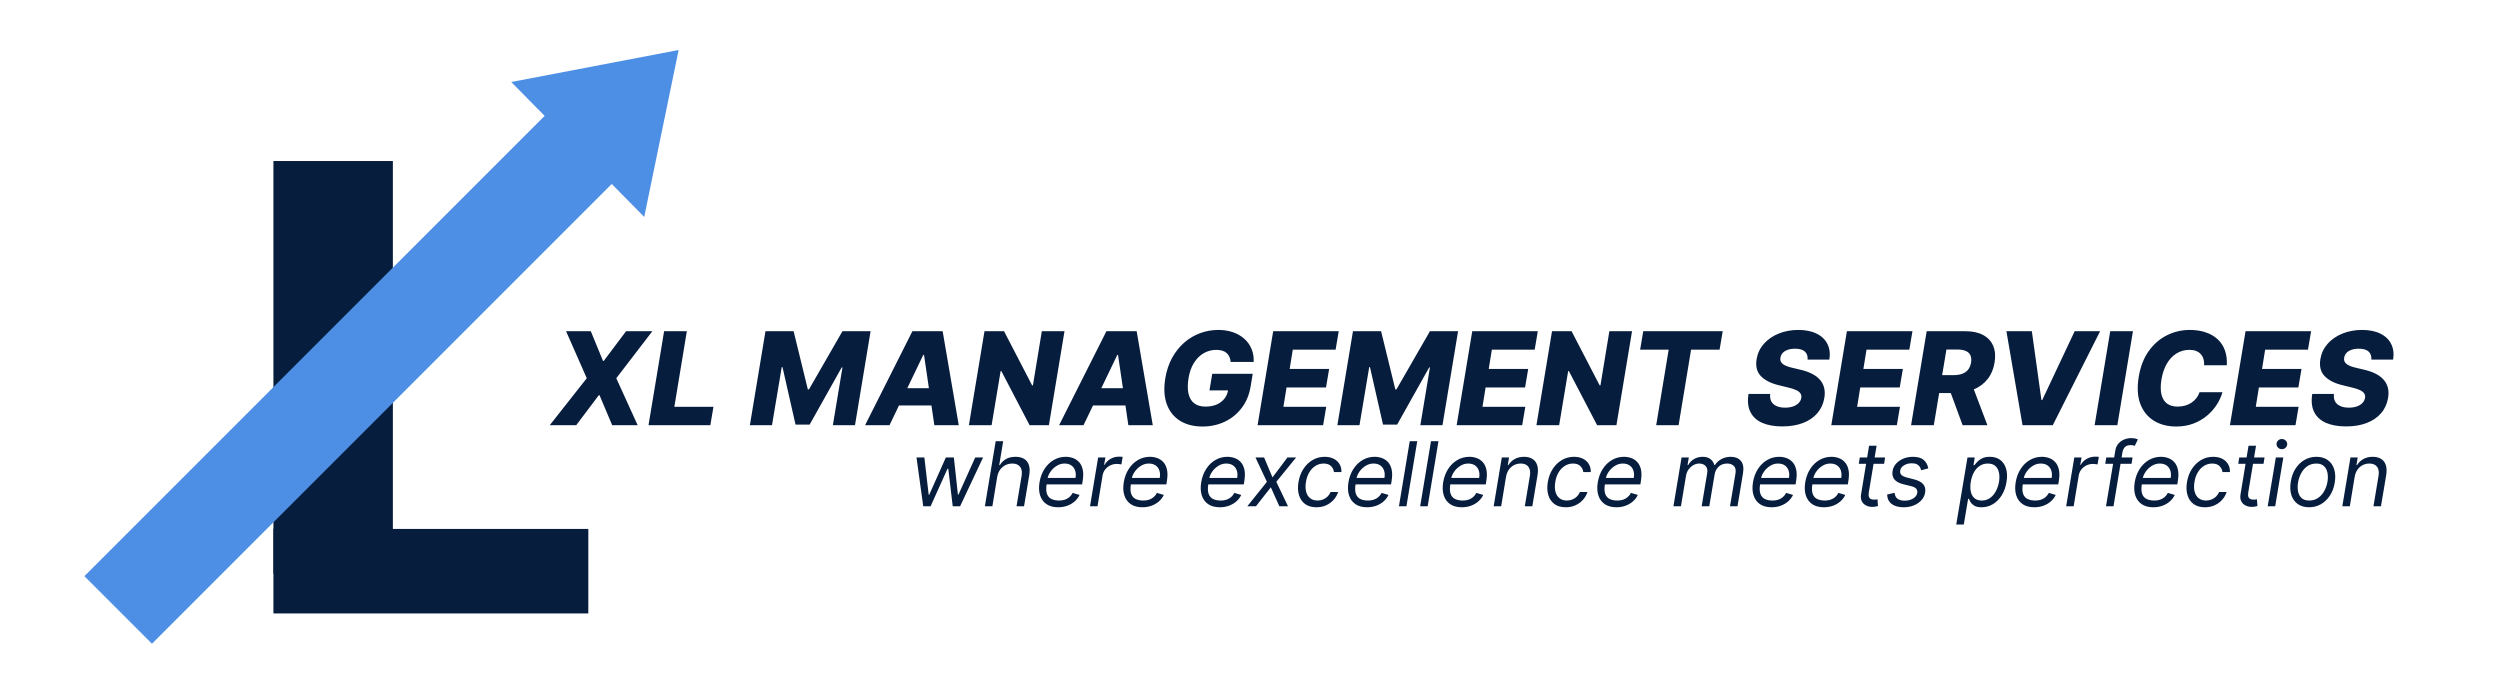
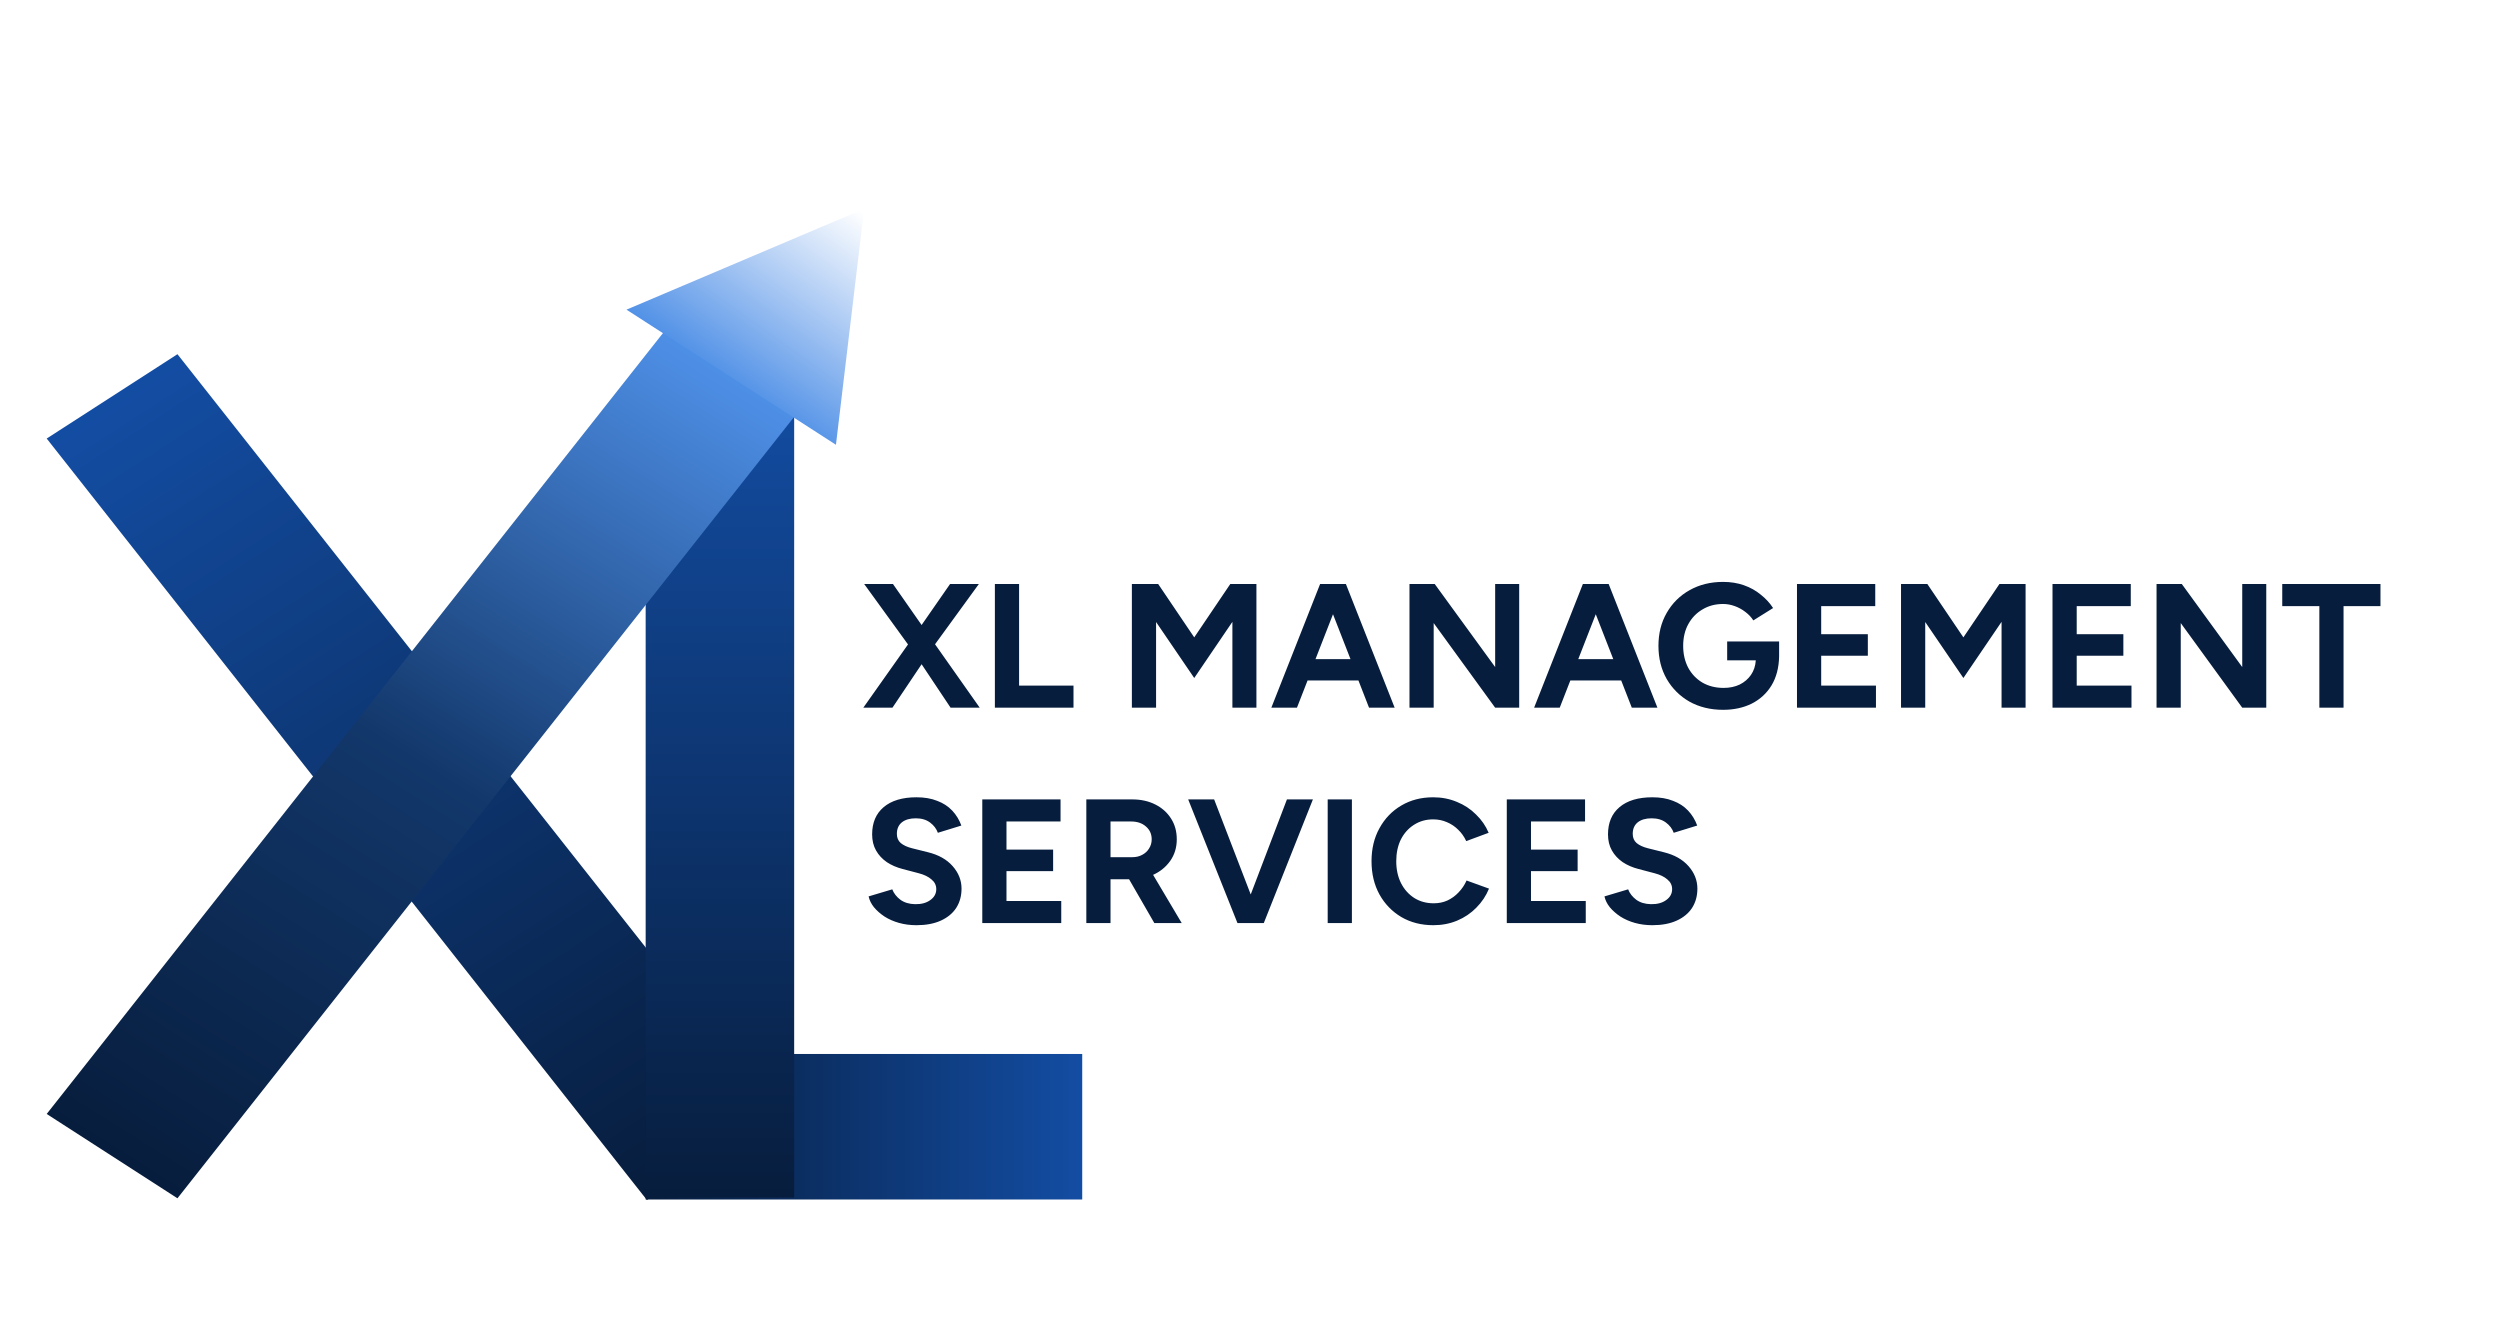
- <svg xmlns="http://www.w3.org/2000/svg" width="800" height="222" viewBox="0 0 800 222" fill="none" style="background: transparent;">
-   <rect x="87.496" y="183.573" width="132.045" height="38.221" transform="rotate(-90 87.4964 183.573)" fill="#071D3D" />
-   <rect x="188.26" y="196.301" width="100.764" height="27.045" transform="rotate(-180 188.26 196.301)" fill="#071D3D" />
-   <path d="M189.058 105.991L192.965 115.495H193.2L200.339 105.991H208.756L197.21 121.032L204.055 136.074H195.903L191.849 126.467H191.614L184.387 136.074H175.912L187.765 121.032L181.141 105.991H189.058ZM207.522 136.074L212.516 105.991H219.787L215.792 130.169H228.306L227.308 136.074H207.522ZM244.952 105.991H253.957L258.51 124.616H258.863L269.585 105.991H278.59L273.596 136.074H266.516L269.585 117.595H269.336L259.083 135.883H254.574L250.402 117.492H250.152L247.038 136.074H239.958L244.952 105.991ZM284.638 136.074H276.823L291.967 105.991H301.647L306.803 136.074H298.989L295.684 113.57H295.449L284.638 136.074ZM285.578 124.234H301.912L300.972 129.757H284.638L285.578 124.234ZM340.639 105.991L335.645 136.074H329.475L320.412 118.711H320.207L317.313 136.074H310.042L315.036 105.991H321.294L330.283 123.324H330.533L333.382 105.991H340.639ZM346.724 136.074H338.909L354.053 105.991H363.733L368.889 136.074H361.074L357.77 113.57H357.534L346.724 136.074ZM347.664 124.234H363.998L363.057 129.757H346.724L347.664 124.234ZM393.819 115.818C393.761 115.201 393.624 114.657 393.408 114.187C393.193 113.707 392.899 113.301 392.527 112.968C392.155 112.635 391.694 112.385 391.146 112.219C390.598 112.043 389.961 111.955 389.237 111.955C387.787 111.955 386.446 112.307 385.212 113.012C383.978 113.717 382.935 114.745 382.083 116.097C381.231 117.438 380.648 119.069 380.335 120.988C380.022 122.917 380.012 124.562 380.306 125.924C380.609 127.285 381.216 128.323 382.127 129.038C383.038 129.753 384.242 130.11 385.741 130.11C387.082 130.11 388.267 129.895 389.295 129.464C390.323 129.023 391.156 128.401 391.792 127.598C392.439 126.795 392.845 125.85 393.012 124.763L394.348 124.925H387.033L387.915 119.622H400.87L400.209 123.603C399.768 126.296 398.818 128.602 397.359 130.521C395.91 132.441 394.099 133.914 391.925 134.943C389.76 135.971 387.386 136.485 384.801 136.485C381.941 136.485 379.527 135.863 377.559 134.619C375.591 133.376 374.19 131.603 373.358 129.302C372.526 126.991 372.369 124.249 372.888 121.076C373.299 118.609 374.029 116.42 375.077 114.51C376.134 112.591 377.427 110.966 378.954 109.634C380.492 108.302 382.191 107.293 384.051 106.608C385.912 105.922 387.846 105.58 389.853 105.58C391.587 105.58 393.163 105.829 394.583 106.329C396.003 106.828 397.217 107.533 398.226 108.444C399.235 109.355 399.994 110.437 400.503 111.69C401.022 112.944 401.247 114.32 401.178 115.818H393.819ZM402.423 136.074L407.418 105.991H428.393L427.394 111.896H413.69L412.691 118.065H425.323L424.324 123.985H411.692L410.693 130.169H424.398L423.399 136.074H402.423ZM432.947 105.991H441.951L446.504 124.616H446.857L457.58 105.991H466.584L461.59 136.074H454.51L457.58 117.595H457.33L447.077 135.883H442.568L438.396 117.492H438.146L435.032 136.074H427.952L432.947 105.991ZM466.125 136.074L471.119 105.991H492.095L491.096 111.896H477.391L476.392 118.065H489.025L488.026 123.985H475.394L474.395 130.169H488.099L487.1 136.074H466.125ZM522.251 105.991L517.257 136.074H511.087L502.024 118.711H501.819L498.925 136.074H491.654L496.648 105.991H502.906L511.895 123.324H512.145L514.994 105.991H522.251ZM524.84 111.896L525.838 105.991H551.265L550.266 111.896H541.144L537.149 136.074H529.981L533.976 111.896H524.84ZM578.435 115.069C578.514 113.962 578.22 113.105 577.554 112.498C576.898 111.891 575.86 111.587 574.44 111.587C573.5 111.587 572.697 111.71 572.031 111.955C571.365 112.19 570.841 112.523 570.459 112.953C570.077 113.375 569.837 113.864 569.739 114.422C569.651 114.863 569.676 115.255 569.813 115.597C569.95 115.94 570.19 116.244 570.533 116.508C570.885 116.773 571.321 117.003 571.84 117.199C572.369 117.394 572.961 117.566 573.617 117.713L576.085 118.3C577.515 118.623 578.753 119.054 579.801 119.593C580.859 120.122 581.716 120.763 582.372 121.517C583.028 122.261 583.478 123.118 583.723 124.088C583.968 125.057 583.988 126.144 583.782 127.348C583.469 129.248 582.719 130.879 581.535 132.24C580.359 133.601 578.822 134.644 576.922 135.369C575.032 136.093 572.834 136.455 570.327 136.455C567.82 136.455 565.69 136.078 563.937 135.324C562.194 134.561 560.931 133.41 560.148 131.873C559.364 130.335 559.154 128.396 559.516 126.056H566.464C566.356 127.025 566.479 127.833 566.831 128.479C567.193 129.126 567.752 129.615 568.506 129.948C569.26 130.281 570.17 130.448 571.238 130.448C572.217 130.448 573.074 130.316 573.808 130.051C574.552 129.787 575.145 129.42 575.586 128.95C576.036 128.479 576.31 127.941 576.408 127.334C576.506 126.776 576.413 126.291 576.129 125.88C575.855 125.468 575.385 125.111 574.719 124.807C574.063 124.504 573.201 124.23 572.134 123.985L569.123 123.25C566.635 122.643 564.75 121.674 563.467 120.342C562.194 119.01 561.744 117.203 562.116 114.922C562.429 113.051 563.203 111.416 564.437 110.016C565.68 108.615 567.252 107.528 569.152 106.755C571.061 105.971 573.162 105.58 575.453 105.58C577.784 105.58 579.743 105.976 581.329 106.769C582.925 107.553 584.076 108.659 584.781 110.089C585.496 111.509 585.701 113.169 585.398 115.069H578.435ZM586.015 136.074L591.009 105.991H611.984L610.986 111.896H597.281L596.282 118.065H608.914L607.916 123.985H595.283L594.284 130.169H607.989L606.99 136.074H586.015ZM611.544 136.074L616.538 105.991H628.965C631.217 105.991 633.097 106.397 634.605 107.21C636.113 108.013 637.185 109.169 637.822 110.677C638.458 112.175 638.605 113.952 638.263 116.009C637.93 118.085 637.185 119.852 636.03 121.311C634.884 122.761 633.406 123.867 631.594 124.631C629.792 125.395 627.745 125.777 625.454 125.777H617.595L618.565 120.048H625.072C626.159 120.048 627.099 119.906 627.892 119.622C628.686 119.328 629.317 118.888 629.787 118.3C630.267 117.703 630.585 116.939 630.742 116.009C630.889 115.078 630.82 114.31 630.536 113.703C630.262 113.086 629.777 112.625 629.082 112.322C628.397 112.008 627.515 111.852 626.438 111.852H622.854L618.815 136.074H611.544ZM630.757 122.325L635.971 136.074H628.039L622.986 122.325H630.757ZM650.19 105.991L653.26 128.024H653.51L663.895 105.991H672.032L656.888 136.074H647.208L642.052 105.991H650.19ZM682.542 105.991L677.548 136.074H670.277L675.271 105.991H682.542ZM712.577 116.89H705.321C705.36 116.126 705.286 115.446 705.1 114.848C704.914 114.241 704.62 113.722 704.219 113.291C703.817 112.851 703.318 112.518 702.721 112.292C702.123 112.067 701.428 111.955 700.635 111.955C699.117 111.955 697.741 112.332 696.507 113.086C695.273 113.84 694.24 114.927 693.408 116.347C692.576 117.766 691.993 119.47 691.66 121.458C691.356 123.378 691.361 124.979 691.675 126.261C691.998 127.544 692.595 128.509 693.467 129.155C694.338 129.792 695.445 130.11 696.786 130.11C697.658 130.11 698.466 130.007 699.21 129.801C699.964 129.586 700.645 129.278 701.252 128.876C701.859 128.475 702.383 127.99 702.823 127.422C703.274 126.844 703.622 126.203 703.866 125.498H711.181C710.819 126.82 710.222 128.137 709.389 129.449C708.567 130.751 707.529 131.931 706.275 132.989C705.022 134.047 703.568 134.894 701.913 135.53C700.258 136.167 698.417 136.485 696.39 136.485C693.618 136.485 691.229 135.863 689.222 134.619C687.224 133.376 685.78 131.574 684.888 129.214C684.007 126.844 683.841 123.975 684.389 120.606C684.928 117.345 685.99 114.599 687.576 112.366C689.173 110.133 691.112 108.444 693.393 107.298C695.685 106.153 698.128 105.58 700.723 105.58C702.603 105.58 704.292 105.834 705.791 106.344C707.299 106.843 708.577 107.577 709.624 108.547C710.672 109.506 711.451 110.686 711.96 112.087C712.479 113.487 712.684 115.088 712.577 116.89ZM713.579 136.074L718.573 105.991H739.549L738.55 111.896H724.846L723.847 118.065H736.479L735.48 123.985H722.848L721.849 130.169H735.554L734.555 136.074H713.579ZM758.835 115.069C758.914 113.962 758.62 113.105 757.954 112.498C757.298 111.891 756.26 111.587 754.84 111.587C753.9 111.587 753.097 111.71 752.431 111.955C751.765 112.19 751.241 112.523 750.859 112.953C750.477 113.375 750.238 113.864 750.14 114.422C750.051 114.863 750.076 115.255 750.213 115.597C750.35 115.94 750.59 116.244 750.933 116.508C751.285 116.773 751.721 117.003 752.24 117.199C752.769 117.394 753.361 117.566 754.017 117.713L756.485 118.3C757.915 118.623 759.154 119.054 760.201 119.593C761.259 120.122 762.116 120.763 762.772 121.517C763.428 122.261 763.879 123.118 764.123 124.088C764.368 125.057 764.388 126.144 764.182 127.348C763.869 129.248 763.12 130.879 761.935 132.24C760.76 133.601 759.222 134.644 757.322 135.369C755.432 136.093 753.234 136.455 750.727 136.455C748.22 136.455 746.09 136.078 744.338 135.324C742.594 134.561 741.331 133.41 740.548 131.873C739.764 130.335 739.554 128.396 739.916 126.056H746.864C746.756 127.025 746.879 127.833 747.231 128.479C747.594 129.126 748.152 129.615 748.906 129.948C749.66 130.281 750.57 130.448 751.638 130.448C752.617 130.448 753.474 130.316 754.208 130.051C754.953 129.787 755.545 129.42 755.986 128.95C756.436 128.479 756.71 127.941 756.808 127.334C756.906 126.776 756.813 126.291 756.529 125.88C756.255 125.468 755.785 125.111 755.119 124.807C754.463 124.504 753.601 124.23 752.534 123.985L749.523 123.25C747.035 122.643 745.15 121.674 743.868 120.342C742.594 119.01 742.144 117.203 742.516 114.922C742.83 113.051 743.603 111.416 744.837 110.016C746.081 108.615 747.652 107.528 749.552 106.755C751.462 105.971 753.562 105.58 755.854 105.58C758.184 105.58 760.143 105.976 761.729 106.769C763.325 107.553 764.476 108.659 765.181 110.089C765.896 111.509 766.101 113.169 765.798 115.069H758.835Z" fill="#071D3D" />
-   <path d="M295.434 162L293.278 146.38H295.8L297.183 158.339H297.346L302.674 146.38H305.237L306.538 158.298H306.701L312.07 146.38H314.592L307.23 162H304.871L303.447 150H303.203L297.793 162H295.434ZM319.108 152.604L317.562 162H315.162L318.619 141.174H321.019L319.758 148.821H319.962C320.45 148.007 321.101 147.363 321.914 146.889C322.735 146.414 323.765 146.177 325.006 146.177C326.063 146.177 326.955 146.39 327.68 146.817C328.412 147.238 328.928 147.885 329.226 148.76C329.531 149.628 329.575 150.733 329.358 152.075L327.69 162H325.29L326.917 152.238C327.121 150.997 326.955 150.038 326.419 149.36C325.89 148.675 325.067 148.333 323.948 148.333C323.162 148.333 322.429 148.499 321.752 148.831C321.08 149.163 320.511 149.648 320.043 150.285C319.582 150.922 319.27 151.695 319.108 152.604ZM338.589 162.325C337.091 162.325 335.854 161.993 334.877 161.329C333.901 160.658 333.22 159.722 332.833 158.522C332.447 157.315 332.386 155.912 332.65 154.312C332.915 152.712 333.44 151.302 334.227 150.082C335.013 148.855 335.993 147.899 337.165 147.214C338.338 146.523 339.626 146.177 341.03 146.177C341.843 146.177 342.626 146.312 343.379 146.584C344.131 146.855 344.782 147.295 345.331 147.906C345.88 148.509 346.263 149.309 346.48 150.305C346.697 151.302 346.684 152.529 346.44 153.987L346.277 155.004H334.237L334.562 152.929H344.162C344.318 152.048 344.277 151.261 344.04 150.57C343.809 149.878 343.406 149.333 342.83 148.933C342.26 148.533 341.538 148.333 340.664 148.333C339.762 148.333 338.921 148.577 338.142 149.065C337.362 149.546 336.711 150.156 336.189 150.895C335.667 151.627 335.342 152.373 335.213 153.133L334.928 154.922C334.725 156.217 334.755 157.248 335.02 158.014C335.291 158.78 335.762 159.332 336.433 159.671C337.104 160.003 337.945 160.17 338.955 160.17C339.599 160.17 340.192 160.081 340.735 159.905C341.277 159.722 341.762 159.451 342.189 159.092C342.616 158.726 342.975 158.271 343.267 157.729L345.463 158.38C345.091 159.166 344.565 159.858 343.887 160.454C343.216 161.044 342.43 161.505 341.528 161.837C340.633 162.163 339.653 162.325 338.589 162.325ZM348.804 162L351.407 146.38H353.726L353.319 148.739H353.482C353.889 147.967 354.509 147.339 355.343 146.858C356.177 146.377 357.061 146.136 357.997 146.136C358.18 146.136 358.4 146.14 358.658 146.146C358.916 146.146 359.115 146.156 359.258 146.177L358.851 148.617C358.77 148.597 358.587 148.567 358.302 148.526C358.017 148.478 357.712 148.455 357.387 148.455C356.627 148.455 355.926 148.614 355.282 148.933C354.638 149.244 354.099 149.678 353.665 150.234C353.231 150.783 352.953 151.411 352.831 152.116L351.204 162H348.804ZM365.547 162.325C364.049 162.325 362.812 161.993 361.836 161.329C360.86 160.658 360.178 159.722 359.792 158.522C359.405 157.315 359.344 155.912 359.609 154.312C359.873 152.712 360.399 151.302 361.185 150.082C361.971 148.855 362.951 147.899 364.124 147.214C365.297 146.523 366.585 146.177 367.988 146.177C368.802 146.177 369.585 146.312 370.337 146.584C371.09 146.855 371.741 147.295 372.29 147.906C372.839 148.509 373.222 149.309 373.439 150.305C373.656 151.302 373.642 152.529 373.398 153.987L373.235 155.004H361.195L361.521 152.929H371.12C371.276 152.048 371.235 151.261 370.998 150.57C370.768 149.878 370.364 149.333 369.788 148.933C369.219 148.533 368.497 148.333 367.622 148.333C366.72 148.333 365.88 148.577 365.1 149.065C364.32 149.546 363.67 150.156 363.148 150.895C362.626 151.627 362.3 152.373 362.171 153.133L361.887 154.922C361.683 156.217 361.714 157.248 361.978 158.014C362.249 158.78 362.72 159.332 363.392 159.671C364.063 160.003 364.903 160.17 365.914 160.17C366.558 160.17 367.151 160.081 367.693 159.905C368.236 159.722 368.72 159.451 369.147 159.092C369.574 158.726 369.934 158.271 370.225 157.729L372.422 158.38C372.049 159.166 371.524 159.858 370.846 160.454C370.174 161.044 369.388 161.505 368.486 161.837C367.591 162.163 366.612 162.325 365.547 162.325ZM390.325 162.325C388.826 162.325 387.589 161.993 386.613 161.329C385.637 160.658 384.955 159.722 384.569 158.522C384.182 157.315 384.121 155.912 384.386 154.312C384.65 152.712 385.176 151.302 385.962 150.082C386.748 148.855 387.728 147.899 388.901 147.214C390.074 146.523 391.362 146.177 392.765 146.177C393.579 146.177 394.362 146.312 395.114 146.584C395.867 146.855 396.518 147.295 397.067 147.906C397.616 148.509 397.999 149.309 398.216 150.305C398.433 151.302 398.419 152.529 398.175 153.987L398.012 155.004H385.972L386.298 152.929H395.897C396.053 152.048 396.013 151.261 395.775 150.57C395.545 149.878 395.141 149.333 394.565 148.933C393.996 148.533 393.274 148.333 392.399 148.333C391.497 148.333 390.657 148.577 389.877 149.065C389.098 149.546 388.447 150.156 387.925 150.895C387.403 151.627 387.077 152.373 386.948 153.133L386.664 154.922C386.46 156.217 386.491 157.248 386.755 158.014C387.026 158.78 387.498 159.332 388.169 159.671C388.84 160.003 389.681 160.17 390.691 160.17C391.335 160.17 391.928 160.081 392.47 159.905C393.013 159.722 393.497 159.451 393.924 159.092C394.352 158.726 394.711 158.271 395.002 157.729L397.199 158.38C396.826 159.166 396.301 159.858 395.623 160.454C394.952 161.044 394.165 161.505 393.264 161.837C392.369 162.163 391.389 162.325 390.325 162.325ZM404.513 146.38L407.198 152.766L411.998 146.38H414.764L408.418 154.19L412.16 162H409.394L406.669 155.939L401.91 162H399.144L405.408 154.19L401.747 146.38H404.513ZM421.246 162.325C419.775 162.325 418.569 161.98 417.626 161.288C416.691 160.597 416.04 159.644 415.674 158.431C415.308 157.217 415.253 155.831 415.511 154.271C415.769 152.685 416.291 151.285 417.077 150.072C417.864 148.851 418.843 147.899 420.016 147.214C421.189 146.523 422.48 146.177 423.89 146.177C424.989 146.177 425.945 146.38 426.758 146.787C427.572 147.194 428.199 147.763 428.639 148.495C429.08 149.228 429.287 150.082 429.26 151.058H426.86C426.792 150.346 426.487 149.716 425.945 149.167C425.409 148.611 424.616 148.333 423.565 148.333C422.629 148.333 421.768 148.577 420.982 149.065C420.196 149.546 419.535 150.228 418.999 151.109C418.463 151.983 418.101 153.01 417.911 154.19C417.708 155.397 417.725 156.448 417.962 157.343C418.199 158.237 418.63 158.932 419.253 159.427C419.877 159.922 420.663 160.17 421.613 160.17C422.236 160.17 422.819 160.061 423.362 159.844C423.904 159.627 424.385 159.315 424.806 158.909C425.226 158.502 425.558 158.014 425.802 157.444H428.202C427.904 158.366 427.426 159.197 426.768 159.936C426.111 160.668 425.314 161.251 424.379 161.685C423.443 162.112 422.399 162.325 421.246 162.325ZM437.446 162.325C435.948 162.325 434.71 161.993 433.734 161.329C432.758 160.658 432.077 159.722 431.69 158.522C431.304 157.315 431.243 155.912 431.507 154.312C431.772 152.712 432.297 151.302 433.083 150.082C433.87 148.855 434.849 147.899 436.022 147.214C437.195 146.523 438.483 146.177 439.887 146.177C440.7 146.177 441.483 146.312 442.236 146.584C442.988 146.855 443.639 147.295 444.188 147.906C444.737 148.509 445.12 149.309 445.337 150.305C445.554 151.302 445.541 152.529 445.296 153.987L445.134 155.004H433.094L433.419 152.929H443.019C443.175 152.048 443.134 151.261 442.897 150.57C442.666 149.878 442.263 149.333 441.686 148.933C441.117 148.533 440.395 148.333 439.52 148.333C438.619 148.333 437.778 148.577 436.998 149.065C436.219 149.546 435.568 150.156 435.046 150.895C434.524 151.627 434.199 152.373 434.07 153.133L433.785 154.922C433.582 156.217 433.612 157.248 433.877 158.014C434.148 158.78 434.619 159.332 435.29 159.671C435.961 160.003 436.802 160.17 437.812 160.17C438.456 160.17 439.049 160.081 439.592 159.905C440.134 159.722 440.619 159.451 441.046 159.092C441.473 158.726 441.832 158.271 442.124 157.729L444.32 158.38C443.947 159.166 443.422 159.858 442.744 160.454C442.073 161.044 441.286 161.505 440.385 161.837C439.49 162.163 438.51 162.325 437.446 162.325ZM453.518 141.174L450.061 162H447.661L451.118 141.174H453.518ZM460.314 141.174L456.856 162H454.456L457.914 141.174H460.314ZM467.76 162.325C466.262 162.325 465.025 161.993 464.048 161.329C463.072 160.658 462.391 159.722 462.004 158.522C461.618 157.315 461.557 155.912 461.821 154.312C462.086 152.712 462.611 151.302 463.398 150.082C464.184 148.855 465.164 147.899 466.336 147.214C467.509 146.523 468.797 146.177 470.201 146.177C471.014 146.177 471.797 146.312 472.55 146.584C473.302 146.855 473.953 147.295 474.502 147.906C475.051 148.509 475.434 149.309 475.651 150.305C475.868 151.302 475.855 152.529 475.611 153.987L475.448 155.004H463.408L463.733 152.929H473.333C473.489 152.048 473.448 151.261 473.211 150.57C472.98 149.878 472.577 149.333 472.001 148.933C471.431 148.533 470.709 148.333 469.835 148.333C468.933 148.333 468.092 148.577 467.313 149.065C466.533 149.546 465.882 150.156 465.36 150.895C464.838 151.627 464.513 152.373 464.384 153.133L464.099 154.922C463.896 156.217 463.926 157.248 464.191 158.014C464.462 158.78 464.933 159.332 465.604 159.671C466.275 160.003 467.116 160.17 468.126 160.17C468.77 160.17 469.363 160.081 469.906 159.905C470.448 159.722 470.933 159.451 471.36 159.092C471.787 158.726 472.146 158.271 472.438 157.729L474.634 158.38C474.262 159.166 473.736 159.858 473.058 160.454C472.387 161.044 471.601 161.505 470.699 161.837C469.804 162.163 468.825 162.325 467.76 162.325ZM481.921 152.604L480.375 162H477.975L480.578 146.38H482.897L482.49 148.821H482.694C483.182 148.028 483.843 147.39 484.677 146.909C485.51 146.421 486.517 146.177 487.697 146.177C488.741 146.177 489.622 146.394 490.341 146.828C491.066 147.255 491.578 147.906 491.876 148.78C492.181 149.648 492.225 150.746 492.008 152.075L490.341 162H487.941L489.568 152.238C489.771 151.017 489.612 150.061 489.09 149.37C488.575 148.678 487.758 148.333 486.639 148.333C485.866 148.333 485.151 148.499 484.493 148.831C483.843 149.163 483.29 149.648 482.836 150.285C482.388 150.922 482.083 151.695 481.921 152.604ZM501.031 162.325C499.56 162.325 498.353 161.98 497.411 161.288C496.475 160.597 495.824 159.644 495.458 158.431C495.092 157.217 495.038 155.831 495.296 154.271C495.553 152.685 496.075 151.285 496.862 150.072C497.648 148.851 498.628 147.899 499.801 147.214C500.973 146.523 502.265 146.177 503.675 146.177C504.773 146.177 505.729 146.38 506.543 146.787C507.356 147.194 507.983 147.763 508.424 148.495C508.865 149.228 509.071 150.082 509.044 151.058H506.644C506.577 150.346 506.272 149.716 505.729 149.167C505.194 148.611 504.4 148.333 503.35 148.333C502.414 148.333 501.553 148.577 500.767 149.065C499.98 149.546 499.319 150.228 498.784 151.109C498.248 151.983 497.885 153.01 497.696 154.19C497.492 155.397 497.509 156.448 497.746 157.343C497.984 158.237 498.414 158.932 499.038 159.427C499.662 159.922 500.448 160.17 501.397 160.17C502.021 160.17 502.604 160.061 503.146 159.844C503.689 159.627 504.17 159.315 504.59 158.909C505.011 158.502 505.343 158.014 505.587 157.444H507.987C507.688 158.366 507.211 159.197 506.553 159.936C505.895 160.668 505.099 161.251 504.163 161.685C503.228 162.112 502.184 162.325 501.031 162.325ZM517.231 162.325C515.732 162.325 514.495 161.993 513.519 161.329C512.543 160.658 511.861 159.722 511.475 158.522C511.088 157.315 511.027 155.912 511.292 154.312C511.556 152.712 512.082 151.302 512.868 150.082C513.654 148.855 514.634 147.899 515.807 147.214C516.98 146.523 518.268 146.177 519.671 146.177C520.485 146.177 521.268 146.312 522.02 146.584C522.773 146.855 523.424 147.295 523.973 147.906C524.522 148.509 524.905 149.309 525.122 150.305C525.339 151.302 525.325 152.529 525.081 153.987L524.918 155.004H512.878L513.204 152.929H522.803C522.959 152.048 522.918 151.261 522.681 150.57C522.451 149.878 522.047 149.333 521.471 148.933C520.902 148.533 520.18 148.333 519.305 148.333C518.403 148.333 517.563 148.577 516.783 149.065C516.003 149.546 515.353 150.156 514.831 150.895C514.309 151.627 513.983 152.373 513.854 153.133L513.57 154.922C513.366 156.217 513.397 157.248 513.661 158.014C513.932 158.78 514.403 159.332 515.075 159.671C515.746 160.003 516.586 160.17 517.597 160.17C518.241 160.17 518.834 160.081 519.376 159.905C519.919 159.722 520.403 159.451 520.83 159.092C521.257 158.726 521.617 158.271 521.908 157.729L524.105 158.38C523.732 159.166 523.207 159.858 522.529 160.454C521.857 161.044 521.071 161.505 520.169 161.837C519.275 162.163 518.295 162.325 517.231 162.325ZM535.499 162L538.103 146.38H540.421L540.014 148.821H540.218C540.686 147.987 541.32 147.339 542.119 146.878C542.926 146.411 543.838 146.177 544.855 146.177C545.872 146.177 546.689 146.411 547.306 146.878C547.923 147.339 548.353 147.987 548.597 148.821H548.76C549.289 148.007 549.994 147.363 550.875 146.889C551.763 146.414 552.767 146.177 553.885 146.177C555.268 146.177 556.333 146.614 557.078 147.489C557.831 148.363 558.055 149.716 557.749 151.546L556 162H553.6L555.35 151.546C555.533 150.387 555.35 149.563 554.8 149.075C554.258 148.58 553.56 148.333 552.706 148.333C551.607 148.333 550.702 148.661 549.99 149.319C549.279 149.977 548.841 150.814 548.679 151.831L546.97 162H544.53L546.319 151.302C546.462 150.407 546.292 149.689 545.811 149.146C545.33 148.604 544.631 148.333 543.716 148.333C543.092 148.333 542.482 148.502 541.886 148.841C541.289 149.173 540.777 149.634 540.35 150.224C539.923 150.807 539.648 151.478 539.526 152.238L537.899 162H535.499ZM566.897 162.325C565.398 162.325 564.161 161.993 563.185 161.329C562.209 160.658 561.527 159.722 561.141 158.522C560.754 157.315 560.693 155.912 560.958 154.312C561.222 152.712 561.748 151.302 562.534 150.082C563.32 148.855 564.3 147.899 565.473 147.214C566.646 146.523 567.934 146.177 569.337 146.177C570.151 146.177 570.934 146.312 571.686 146.584C572.439 146.855 573.09 147.295 573.639 147.906C574.188 148.509 574.571 149.309 574.788 150.305C575.005 151.302 574.991 152.529 574.747 153.987L574.585 155.004H562.544L562.87 152.929H572.469C572.625 152.048 572.585 151.261 572.347 150.57C572.117 149.878 571.713 149.333 571.137 148.933C570.568 148.533 569.846 148.333 568.971 148.333C568.069 148.333 567.229 148.577 566.449 149.065C565.67 149.546 565.019 150.156 564.497 150.895C563.975 151.627 563.649 152.373 563.52 153.133L563.236 154.922C563.032 156.217 563.063 157.248 563.327 158.014C563.598 158.78 564.07 159.332 564.741 159.671C565.412 160.003 566.253 160.17 567.263 160.17C567.907 160.17 568.5 160.081 569.042 159.905C569.585 159.722 570.069 159.451 570.497 159.092C570.924 158.726 571.283 158.271 571.574 157.729L573.771 158.38C573.398 159.166 572.873 159.858 572.195 160.454C571.524 161.044 570.737 161.505 569.836 161.837C568.941 162.163 567.961 162.325 566.897 162.325ZM583.62 162.325C582.122 162.325 580.884 161.993 579.908 161.329C578.932 160.658 578.25 159.722 577.864 158.522C577.478 157.315 577.417 155.912 577.681 154.312C577.945 152.712 578.471 151.302 579.257 150.082C580.044 148.855 581.023 147.899 582.196 147.214C583.369 146.523 584.657 146.177 586.06 146.177C586.874 146.177 587.657 146.312 588.409 146.584C589.162 146.855 589.813 147.295 590.362 147.906C590.911 148.509 591.294 149.309 591.511 150.305C591.728 151.302 591.714 152.529 591.47 153.987L591.308 155.004H579.267L579.593 152.929H589.192C589.348 152.048 589.308 151.261 589.07 150.57C588.84 149.878 588.437 149.333 587.86 148.933C587.291 148.533 586.569 148.333 585.694 148.333C584.793 148.333 583.952 148.577 583.172 149.065C582.393 149.546 581.742 150.156 581.22 150.895C580.698 151.627 580.372 152.373 580.244 153.133L579.959 154.922C579.756 156.217 579.786 157.248 580.05 158.014C580.322 158.78 580.793 159.332 581.464 159.671C582.135 160.003 582.976 160.17 583.986 160.17C584.63 160.17 585.223 160.081 585.765 159.905C586.308 159.722 586.793 159.451 587.22 159.092C587.647 158.726 588.006 158.271 588.298 157.729L590.494 158.38C590.121 159.166 589.596 159.858 588.918 160.454C588.247 161.044 587.46 161.505 586.559 161.837C585.664 162.163 584.684 162.325 583.62 162.325ZM603.231 146.38L602.906 148.414H594.811L595.136 146.38H603.231ZM598.106 142.638H600.506L598.024 157.526C597.916 158.204 597.933 158.712 598.075 159.051C598.224 159.383 598.448 159.607 598.746 159.722C599.051 159.831 599.38 159.885 599.733 159.885C599.997 159.885 600.214 159.871 600.384 159.844C600.553 159.81 600.689 159.783 600.79 159.763L600.953 161.919C600.77 161.98 600.523 162.041 600.211 162.102C599.906 162.169 599.529 162.203 599.082 162.203C598.404 162.203 597.767 162.058 597.17 161.766C596.574 161.475 596.116 161.031 595.797 160.434C595.479 159.837 595.394 159.085 595.543 158.176L598.106 142.638ZM617.056 149.878L614.778 150.489C614.697 150.122 614.554 149.77 614.351 149.431C614.154 149.085 613.849 148.804 613.436 148.587C613.029 148.363 612.473 148.251 611.768 148.251C610.812 148.251 609.982 148.472 609.277 148.912C608.571 149.346 608.168 149.899 608.066 150.57C607.965 151.16 608.1 151.631 608.473 151.983C608.846 152.336 609.47 152.624 610.344 152.848L612.582 153.417C613.924 153.763 614.88 154.282 615.449 154.973C616.025 155.658 616.222 156.549 616.039 157.648C615.89 158.542 615.5 159.342 614.87 160.048C614.239 160.753 613.432 161.308 612.449 161.715C611.466 162.122 610.371 162.325 609.165 162.325C607.558 162.325 606.29 161.98 605.361 161.288C604.433 160.59 603.938 159.58 603.877 158.258L606.277 157.688C606.338 158.522 606.636 159.153 607.172 159.58C607.714 160 608.473 160.21 609.449 160.21C610.568 160.21 611.5 159.973 612.246 159.498C612.992 159.017 613.415 158.441 613.517 157.77C613.619 157.221 613.51 156.763 613.192 156.397C612.88 156.031 612.337 155.756 611.565 155.573L609.083 154.963C607.7 154.617 606.731 154.088 606.175 153.377C605.626 152.665 605.443 151.77 605.626 150.692C605.775 149.811 606.155 149.031 606.765 148.353C607.382 147.675 608.155 147.143 609.083 146.756C610.019 146.37 611.036 146.177 612.134 146.177C613.68 146.177 614.836 146.516 615.602 147.194C616.368 147.865 616.853 148.76 617.056 149.878ZM625.997 167.857L629.597 146.38H631.916L631.509 148.861H631.794C632.011 148.59 632.309 148.245 632.688 147.824C633.075 147.397 633.594 147.017 634.244 146.685C634.902 146.346 635.739 146.177 636.756 146.177C638.071 146.177 639.173 146.506 640.061 147.163C640.949 147.821 641.576 148.753 641.942 149.96C642.308 151.166 642.356 152.59 642.085 154.231C641.814 155.885 641.295 157.319 640.529 158.532C639.763 159.739 638.827 160.675 637.722 161.339C636.617 161.997 635.414 162.325 634.112 162.325C633.109 162.325 632.333 162.159 631.783 161.827C631.234 161.488 630.834 161.105 630.583 160.678C630.333 160.244 630.139 159.885 630.004 159.6H629.8L628.417 167.857H625.997ZM630.655 154.19C630.465 155.37 630.465 156.41 630.655 157.312C630.851 158.207 631.241 158.909 631.824 159.417C632.414 159.919 633.19 160.17 634.153 160.17C635.156 160.17 636.034 159.905 636.787 159.376C637.546 158.841 638.17 158.122 638.658 157.22C639.153 156.312 639.495 155.302 639.685 154.19C639.861 153.092 639.854 152.102 639.665 151.221C639.475 150.333 639.088 149.631 638.505 149.116C637.922 148.594 637.122 148.333 636.105 148.333C635.129 148.333 634.265 148.58 633.512 149.075C632.766 149.563 632.15 150.248 631.661 151.129C631.18 152.004 630.844 153.024 630.655 154.19ZM650.96 162.325C649.462 162.325 648.224 161.993 647.248 161.329C646.272 160.658 645.591 159.722 645.204 158.522C644.818 157.315 644.757 155.912 645.021 154.312C645.286 152.712 645.811 151.302 646.597 150.082C647.384 148.855 648.363 147.899 649.536 147.214C650.709 146.523 651.997 146.177 653.4 146.177C654.214 146.177 654.997 146.312 655.75 146.584C656.502 146.855 657.153 147.295 657.702 147.906C658.251 148.509 658.634 149.309 658.851 150.305C659.068 151.302 659.055 152.529 658.81 153.987L658.648 155.004H646.608L646.933 152.929H656.533C656.689 152.048 656.648 151.261 656.411 150.57C656.18 149.878 655.777 149.333 655.2 148.933C654.631 148.533 653.909 148.333 653.034 148.333C652.133 148.333 651.292 148.577 650.512 149.065C649.733 149.546 649.082 150.156 648.56 150.895C648.038 151.627 647.713 152.373 647.584 153.133L647.299 154.922C647.096 156.217 647.126 157.248 647.391 158.014C647.662 158.78 648.133 159.332 648.804 159.671C649.475 160.003 650.316 160.17 651.326 160.17C651.97 160.17 652.563 160.081 653.106 159.905C653.648 159.722 654.133 159.451 654.56 159.092C654.987 158.726 655.346 158.271 655.638 157.729L657.834 158.38C657.461 159.166 656.936 159.858 656.258 160.454C655.587 161.044 654.8 161.505 653.899 161.837C653.004 162.163 652.024 162.325 650.96 162.325ZM661.175 162L663.778 146.38H666.097L665.69 148.739H665.853C666.259 147.967 666.88 147.339 667.714 146.858C668.547 146.377 669.432 146.136 670.368 146.136C670.551 146.136 670.771 146.14 671.029 146.146C671.286 146.146 671.486 146.156 671.629 146.177L671.222 148.617C671.141 148.597 670.958 148.567 670.673 148.526C670.388 148.478 670.083 148.455 669.758 148.455C668.998 148.455 668.297 148.614 667.653 148.933C667.008 149.244 666.47 149.678 666.036 150.234C665.602 150.783 665.324 151.411 665.202 152.116L663.575 162H661.175ZM682.423 146.38L682.098 148.414H673.678L674.003 146.38H682.423ZM673.922 162L676.891 144.224C677.027 143.329 677.352 142.584 677.867 141.987C678.389 141.391 679.01 140.943 679.728 140.645C680.454 140.346 681.189 140.197 681.935 140.197C682.525 140.197 682.996 140.245 683.349 140.34C683.708 140.435 683.969 140.523 684.132 140.604L683.115 142.679C682.993 142.638 682.83 142.587 682.627 142.526C682.43 142.465 682.159 142.435 681.813 142.435C681.02 142.435 680.417 142.635 680.003 143.035C679.589 143.435 679.311 144.021 679.169 144.794L676.322 162H673.922ZM689.048 162.325C687.55 162.325 686.313 161.993 685.337 161.329C684.36 160.658 683.679 159.722 683.293 158.522C682.906 157.315 682.845 155.912 683.11 154.312C683.374 152.712 683.899 151.302 684.686 150.082C685.472 148.855 686.452 147.899 687.625 147.214C688.798 146.523 690.086 146.177 691.489 146.177C692.303 146.177 693.086 146.312 693.838 146.584C694.591 146.855 695.241 147.295 695.791 147.906C696.34 148.509 696.723 149.309 696.94 150.305C697.157 151.302 697.143 152.529 696.899 153.987L696.736 155.004H684.696L685.021 152.929H694.621C694.777 152.048 694.736 151.261 694.499 150.57C694.269 149.878 693.865 149.333 693.289 148.933C692.719 148.533 691.997 148.333 691.123 148.333C690.221 148.333 689.381 148.577 688.601 149.065C687.821 149.546 687.171 150.156 686.649 150.895C686.126 151.627 685.801 152.373 685.672 153.133L685.388 154.922C685.184 156.217 685.215 157.248 685.479 158.014C685.75 158.78 686.221 159.332 686.893 159.671C687.564 160.003 688.404 160.17 689.415 160.17C690.059 160.17 690.652 160.081 691.194 159.905C691.736 159.722 692.221 159.451 692.648 159.092C693.075 158.726 693.435 158.271 693.726 157.729L695.923 158.38C695.55 159.166 695.025 159.858 694.347 160.454C693.675 161.044 692.889 161.505 691.987 161.837C691.092 162.163 690.113 162.325 689.048 162.325ZM705.568 162.325C704.097 162.325 702.89 161.98 701.948 161.288C701.012 160.597 700.362 159.644 699.996 158.431C699.629 157.217 699.575 155.831 699.833 154.271C700.09 152.685 700.612 151.285 701.399 150.072C702.185 148.851 703.165 147.899 704.338 147.214C705.511 146.523 706.802 146.177 708.212 146.177C709.31 146.177 710.266 146.38 711.08 146.787C711.893 147.194 712.521 147.763 712.961 148.495C713.402 149.228 713.609 150.082 713.582 151.058H711.182C711.114 150.346 710.809 149.716 710.266 149.167C709.731 148.611 708.938 148.333 707.887 148.333C706.951 148.333 706.09 148.577 705.304 149.065C704.517 149.546 703.856 150.228 703.321 151.109C702.785 151.983 702.423 153.01 702.233 154.19C702.029 155.397 702.046 156.448 702.284 157.343C702.521 158.237 702.951 158.932 703.575 159.427C704.199 159.922 704.985 160.17 705.934 160.17C706.558 160.17 707.141 160.061 707.683 159.844C708.226 159.627 708.707 159.315 709.127 158.909C709.548 158.502 709.88 158.014 710.124 157.444H712.524C712.226 158.366 711.748 159.197 711.09 159.936C710.432 160.668 709.636 161.251 708.7 161.685C707.765 162.112 706.721 162.325 705.568 162.325ZM724.656 146.38L724.33 148.414H716.236L716.561 146.38H724.656ZM719.53 142.638H721.93L719.449 157.526C719.341 158.204 719.358 158.712 719.5 159.051C719.649 159.383 719.873 159.607 720.171 159.722C720.476 159.831 720.805 159.885 721.158 159.885C721.422 159.885 721.639 159.871 721.808 159.844C721.978 159.81 722.113 159.783 722.215 159.763L722.378 161.919C722.195 161.98 721.947 162.041 721.635 162.102C721.33 162.169 720.954 162.203 720.507 162.203C719.829 162.203 719.191 162.058 718.595 161.766C717.998 161.475 717.541 161.031 717.222 160.434C716.903 159.837 716.819 159.085 716.968 158.176L719.53 142.638ZM725.662 162L728.266 146.38H730.666L728.062 162H725.662ZM730.198 143.736C729.73 143.736 729.327 143.577 728.988 143.258C728.656 142.94 728.489 142.557 728.489 142.109C728.489 141.662 728.656 141.279 728.988 140.96C729.327 140.641 729.73 140.482 730.198 140.482C730.666 140.482 731.066 140.641 731.398 140.96C731.737 141.279 731.906 141.662 731.906 142.109C731.906 142.557 731.737 142.94 731.398 143.258C731.066 143.577 730.666 143.736 730.198 143.736ZM738.905 162.325C737.468 162.325 736.265 161.983 735.295 161.298C734.326 160.614 733.641 159.654 733.241 158.42C732.848 157.187 732.783 155.749 733.048 154.109C733.305 152.509 733.817 151.116 734.583 149.929C735.356 148.736 736.315 147.814 737.461 147.163C738.614 146.506 739.881 146.177 741.264 146.177C742.702 146.177 743.902 146.523 744.864 147.214C745.834 147.899 746.519 148.861 746.919 150.102C747.319 151.336 747.386 152.78 747.122 154.434C746.864 156.021 746.346 157.407 745.566 158.593C744.793 159.773 743.834 160.692 742.688 161.349C741.549 162 740.288 162.325 738.905 162.325ZM738.946 160.17C740.044 160.17 740.997 159.888 741.803 159.326C742.617 158.763 743.275 158.02 743.776 157.098C744.285 156.176 744.627 155.18 744.803 154.109C744.966 153.092 744.959 152.146 744.783 151.272C744.607 150.39 744.23 149.682 743.654 149.146C743.078 148.604 742.268 148.333 741.224 148.333C740.126 148.333 739.166 148.617 738.346 149.187C737.532 149.756 736.875 150.505 736.373 151.434C735.871 152.363 735.536 153.363 735.366 154.434C735.204 155.451 735.207 156.397 735.377 157.271C735.553 158.139 735.929 158.841 736.505 159.376C737.088 159.905 737.902 160.17 738.946 160.17ZM753.49 152.604L751.945 162H749.545L752.148 146.38H754.467L754.06 148.821H754.263C754.751 148.028 755.412 147.39 756.246 146.909C757.08 146.421 758.087 146.177 759.266 146.177C760.31 146.177 761.192 146.394 761.91 146.828C762.636 147.255 763.148 147.906 763.446 148.78C763.751 149.648 763.795 150.746 763.578 152.075L761.91 162H759.51L761.138 152.238C761.341 151.017 761.182 150.061 760.66 149.37C760.144 148.678 759.327 148.333 758.209 148.333C757.436 148.333 756.721 148.499 756.063 148.831C755.412 149.163 754.86 149.648 754.406 150.285C753.958 150.922 753.653 151.695 753.49 152.604Z" fill="#071D3D" />
-   <path d="M206.153 69.416L195.758 58.87L48.63 205.999L27 184.369L174.284 37.084L163.598 26.242L217.166 16L206.153 69.416Z" fill="#4E8FE6" />
+ <svg xmlns="http://www.w3.org/2000/svg" width="325" height="172" viewBox="0 0 325 172" fill="none">
+   <rect width="324.484" height="172" fill="none" />
+   <path d="M112.23 92L118.041 83.778L112.345 75.923H116.088L119.809 81.251L123.507 75.923H127.251L121.555 83.755L127.365 92H123.576L119.809 86.35L116.019 92H112.23ZM129.334 92V75.923H132.481V89.129H139.555V92H129.334ZM147.143 92V75.923H150.565L155.251 82.859L159.936 75.923H163.335V92H160.212V80.838L155.251 88.141L150.29 80.861V92H147.143ZM165.274 92L171.613 75.923H174.967L181.306 92H177.975L176.597 88.463H169.983L168.605 92H165.274ZM171.016 85.684H175.564L173.29 79.85L171.016 85.684ZM183.232 92V75.923H186.516L194.371 86.717V75.923H197.495V92H194.371L186.379 80.999V92H183.232ZM199.434 92L205.773 75.923H209.127L215.466 92H212.135L210.757 88.463H204.143L202.765 92H199.434ZM205.176 85.684H209.724L207.45 79.85L205.176 85.684ZM224.004 92.276C222.366 92.276 220.911 91.923 219.64 91.219C218.385 90.499 217.397 89.519 216.677 88.279C215.958 87.024 215.598 85.584 215.598 83.961C215.598 82.338 215.958 80.907 216.677 79.666C217.397 78.411 218.385 77.431 219.64 76.727C220.911 76.007 222.366 75.647 224.004 75.647C224.984 75.647 225.888 75.792 226.714 76.083C227.541 76.374 228.269 76.78 228.896 77.301C229.539 77.806 230.075 78.388 230.504 79.046L227.932 80.654C227.671 80.24 227.327 79.873 226.898 79.552C226.485 79.23 226.025 78.977 225.52 78.793C225.015 78.61 224.509 78.518 224.004 78.518C222.994 78.518 222.098 78.755 221.317 79.23C220.536 79.689 219.924 80.325 219.48 81.136C219.035 81.948 218.813 82.889 218.813 83.961C218.813 85.018 219.028 85.96 219.457 86.786C219.901 87.613 220.521 88.264 221.317 88.739C222.113 89.198 223.032 89.428 224.073 89.428C224.854 89.428 225.551 89.282 226.163 88.991C226.776 88.685 227.266 88.264 227.633 87.728C228.001 87.192 228.207 86.564 228.253 85.845H224.532V83.387H231.285V85.339C231.254 86.809 230.925 88.065 230.297 89.106C229.67 90.132 228.812 90.921 227.725 91.472C226.638 92.008 225.398 92.276 224.004 92.276ZM233.608 92V75.923H243.783V78.793H236.755V82.445H242.819V85.248H236.755V89.129H243.875V92H233.608ZM247.133 92V75.923H250.556L255.241 82.859L259.926 75.923H263.326V92H260.202V80.838L255.241 88.141L250.28 80.861V92H247.133ZM266.826 92V75.923H277.001V78.793H269.973V82.445H276.037V85.248H269.973V89.129H277.093V92H266.826ZM280.351 92V75.923H283.636L291.491 86.717V75.923H294.614V92H291.491L283.498 80.999V92H280.351ZM301.515 92V78.793H296.692V75.923H309.462V78.793H304.661V92H301.515ZM119.143 120.276C118.331 120.276 117.574 120.176 116.869 119.977C116.165 119.778 115.537 119.502 114.986 119.15C114.435 118.783 113.975 118.377 113.608 117.933C113.256 117.489 113.026 117.022 112.919 116.532L115.996 115.613C116.195 116.134 116.548 116.585 117.053 116.968C117.558 117.336 118.194 117.527 118.959 117.542C119.771 117.558 120.429 117.382 120.934 117.014C121.455 116.647 121.715 116.172 121.715 115.59C121.715 115.085 121.509 114.664 121.095 114.327C120.697 113.975 120.146 113.707 119.442 113.523L117.351 112.972C116.571 112.773 115.882 112.474 115.284 112.076C114.687 111.663 114.22 111.157 113.883 110.56C113.546 109.963 113.378 109.266 113.378 108.47C113.378 106.954 113.876 105.775 114.871 104.933C115.882 104.076 117.306 103.647 119.143 103.647C120.169 103.647 121.065 103.8 121.83 104.106C122.611 104.397 123.262 104.818 123.782 105.37C124.303 105.921 124.701 106.572 124.977 107.322L121.922 108.263C121.738 107.743 121.401 107.299 120.911 106.931C120.422 106.564 119.801 106.38 119.051 106.38C118.286 106.38 117.681 106.556 117.237 106.908C116.808 107.261 116.594 107.758 116.594 108.401C116.594 108.907 116.762 109.305 117.099 109.596C117.451 109.887 117.926 110.109 118.523 110.262L120.636 110.79C122.014 111.127 123.086 111.732 123.851 112.604C124.617 113.477 125 114.449 125 115.521C125 116.471 124.77 117.305 124.311 118.025C123.851 118.729 123.185 119.28 122.313 119.678C121.44 120.077 120.383 120.276 119.143 120.276ZM127.697 120V103.923H137.871V106.794H130.843V110.445H136.907V113.247H130.843V117.129H137.963V120H127.697ZM141.222 120V103.923H147.193C148.326 103.923 149.329 104.145 150.202 104.589C151.075 105.033 151.756 105.645 152.246 106.426C152.736 107.192 152.981 108.087 152.981 109.113C152.981 110.17 152.698 111.104 152.131 111.915C151.565 112.712 150.822 113.316 149.903 113.73L153.624 120H150.064L146.78 114.304C146.688 114.304 146.588 114.304 146.481 114.304C146.389 114.304 146.29 114.304 146.183 114.304H144.368V120H141.222ZM144.368 111.433H147.216C147.691 111.433 148.112 111.334 148.479 111.134C148.862 110.935 149.161 110.66 149.375 110.308C149.605 109.955 149.72 109.557 149.72 109.113C149.72 108.424 149.467 107.865 148.962 107.437C148.472 107.008 147.836 106.794 147.055 106.794H144.368V111.433ZM160.871 120L154.463 103.923H157.839L162.594 116.279L167.302 103.923H170.678L164.293 120H160.871ZM172.6 120V103.923H175.747V120H172.6ZM186.337 120.276C184.775 120.276 183.389 119.923 182.179 119.219C180.97 118.499 180.02 117.519 179.331 116.279C178.642 115.024 178.298 113.584 178.298 111.961C178.298 110.338 178.642 108.907 179.331 107.666C180.02 106.411 180.962 105.431 182.156 104.726C183.366 104.007 184.752 103.647 186.314 103.647C187.416 103.647 188.442 103.846 189.391 104.244C190.341 104.627 191.167 105.17 191.872 105.875C192.591 106.564 193.143 107.36 193.525 108.263L190.609 109.343C190.348 108.776 190.004 108.286 189.575 107.873C189.146 107.444 188.656 107.115 188.105 106.885C187.554 106.64 186.957 106.518 186.314 106.518C185.38 106.518 184.545 106.755 183.81 107.23C183.09 107.689 182.524 108.325 182.11 109.136C181.712 109.948 181.513 110.889 181.513 111.961C181.513 113.033 181.72 113.982 182.133 114.809C182.547 115.621 183.121 116.264 183.856 116.739C184.591 117.198 185.433 117.428 186.382 117.428C187.041 117.428 187.638 117.305 188.174 117.06C188.725 116.8 189.208 116.448 189.621 116.004C190.05 115.56 190.394 115.047 190.654 114.465L193.571 115.521C193.189 116.455 192.637 117.282 191.918 118.002C191.213 118.721 190.387 119.28 189.437 119.678C188.488 120.077 187.454 120.276 186.337 120.276ZM195.882 120V103.923H206.057V106.794H199.029V110.445H205.092V113.247H199.029V117.129H206.149V120H195.882ZM214.805 120.276C213.993 120.276 213.235 120.176 212.531 119.977C211.826 119.778 211.199 119.502 210.647 119.15C210.096 118.783 209.637 118.377 209.269 117.933C208.917 117.489 208.687 117.022 208.58 116.532L211.658 115.613C211.857 116.134 212.209 116.585 212.714 116.968C213.22 117.336 213.855 117.527 214.621 117.542C215.432 117.558 216.091 117.382 216.596 117.014C217.117 116.647 217.377 116.172 217.377 115.59C217.377 115.085 217.17 114.664 216.757 114.327C216.359 113.975 215.807 113.707 215.103 113.523L213.013 112.972C212.232 112.773 211.543 112.474 210.946 112.076C210.349 111.663 209.882 111.157 209.545 110.56C209.208 109.963 209.04 109.266 209.04 108.47C209.04 106.954 209.537 105.775 210.533 104.933C211.543 104.076 212.967 103.647 214.805 103.647C215.83 103.647 216.726 103.8 217.492 104.106C218.273 104.397 218.923 104.818 219.444 105.37C219.965 105.921 220.363 106.572 220.638 107.322L217.584 108.263C217.4 107.743 217.063 107.299 216.573 106.931C216.083 106.564 215.463 106.38 214.713 106.38C213.947 106.38 213.342 106.556 212.898 106.908C212.469 107.261 212.255 107.758 212.255 108.401C212.255 108.907 212.424 109.305 212.76 109.596C213.113 109.887 213.587 110.109 214.184 110.262L216.297 110.79C217.675 111.127 218.747 111.732 219.513 112.604C220.278 113.477 220.661 114.449 220.661 115.521C220.661 116.471 220.432 117.305 219.972 118.025C219.513 118.729 218.847 119.28 217.974 119.678C217.101 120.077 216.045 120.276 214.805 120.276Z" fill="#071D3D" />
+   <path d="M6.07 57.01L23.068 46.045L101.031 144.82L84.097 156L6.07 57.01Z" fill="url(#paint0_linear_1_3)" />
+   <rect x="83.936" y="155.934" width="18.918" height="56.753" transform="rotate(-90 83.9362 155.934)" fill="url(#paint1_linear_1_3)" />
+   <rect x="83.936" y="49.176" width="19.306" height="106.502" fill="url(#paint2_linear_1_3)" />
+   <rect width="20.226" height="132.886" transform="matrix(0.840353 0.542039 -0.619517 0.784983 88.3953 40.5013)" fill="url(#paint3_linear_1_3)" />
+   <path d="M112.34 27.142L108.673 57.821L81.442 40.255L112.34 27.142Z" fill="url(#paint4_linear_1_3)" />
+   <defs>
+     <linearGradient id="paint0_linear_1_3" x1="14.569" y1="51.527" x2="82.473" y2="156.791" gradientUnits="userSpaceOnUse">
+       <stop stop-color="#134DA3" />
+       <stop offset="1" stop-color="#071D3D" />
+     </linearGradient>
+     <linearGradient id="paint1_linear_1_3" x1="93.395" y1="212.686" x2="93.395" y2="155.934" gradientUnits="userSpaceOnUse">
+       <stop stop-color="#134DA3" />
+       <stop offset="1" stop-color="#071D3D" />
+     </linearGradient>
+     <linearGradient id="paint2_linear_1_3" x1="93.589" y1="49.176" x2="93.589" y2="155.678" gradientUnits="userSpaceOnUse">
+       <stop stop-color="#134DA3" />
+       <stop offset="1" stop-color="#071D3D" />
+     </linearGradient>
+     <linearGradient id="paint3_linear_1_3" x1="8.223" y1="3.686" x2="9.594" y2="132.891" gradientUnits="userSpaceOnUse">
+       <stop stop-color="#4E8FE6" />
+       <stop offset="0.5" stop-color="#12376A" />
+       <stop offset="1" stop-color="#071D3D" />
+     </linearGradient>
+     <linearGradient id="paint4_linear_1_3" x1="93.15" y1="49.326" x2="109.905" y2="25.969" gradientUnits="userSpaceOnUse">
+       <stop stop-color="#4E8FE6" />
+       <stop offset="0.5" stop-color="#A7C7F3" />
+       <stop offset="1" stop-color="white" />
+     </linearGradient>
+   </defs>
</svg>
